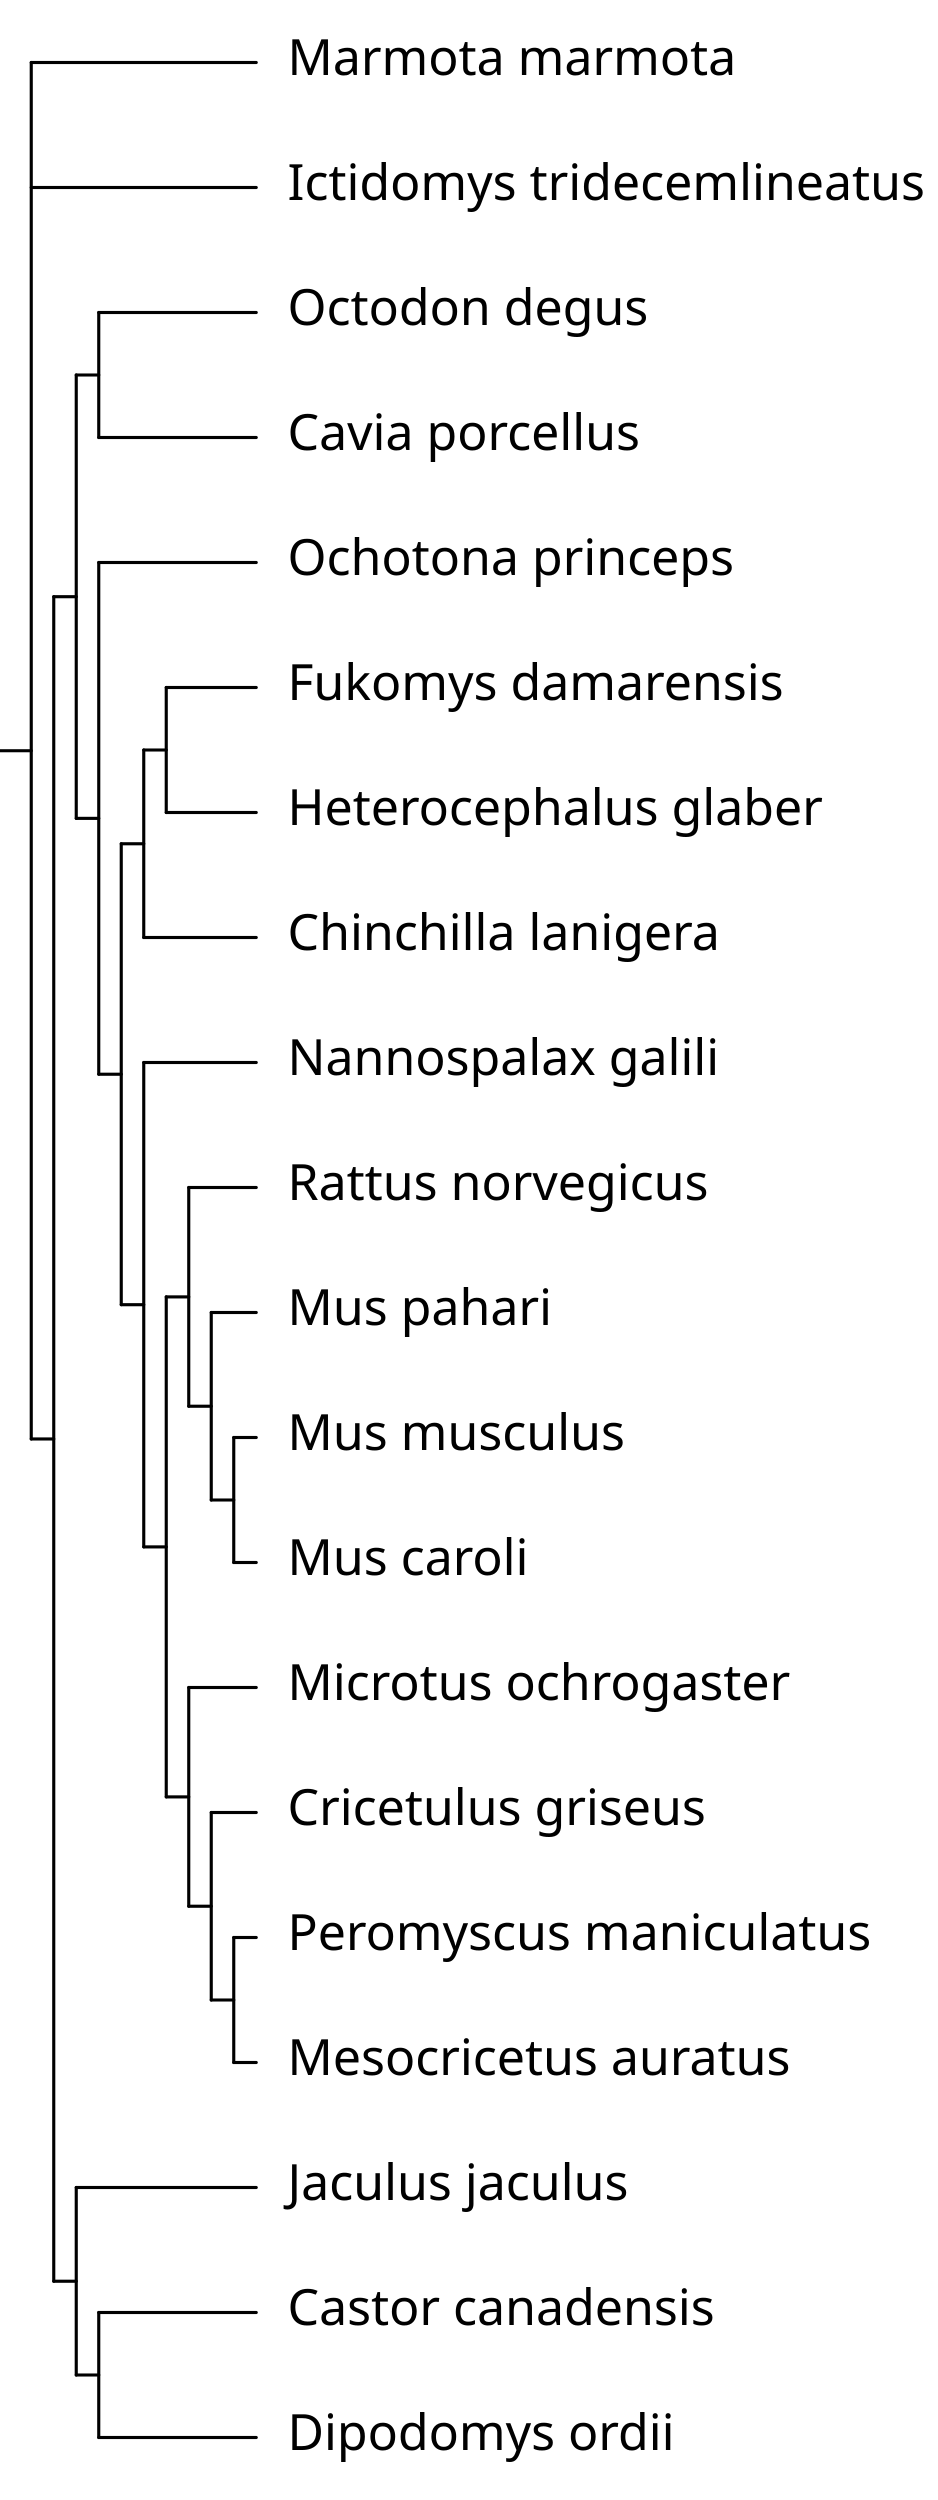
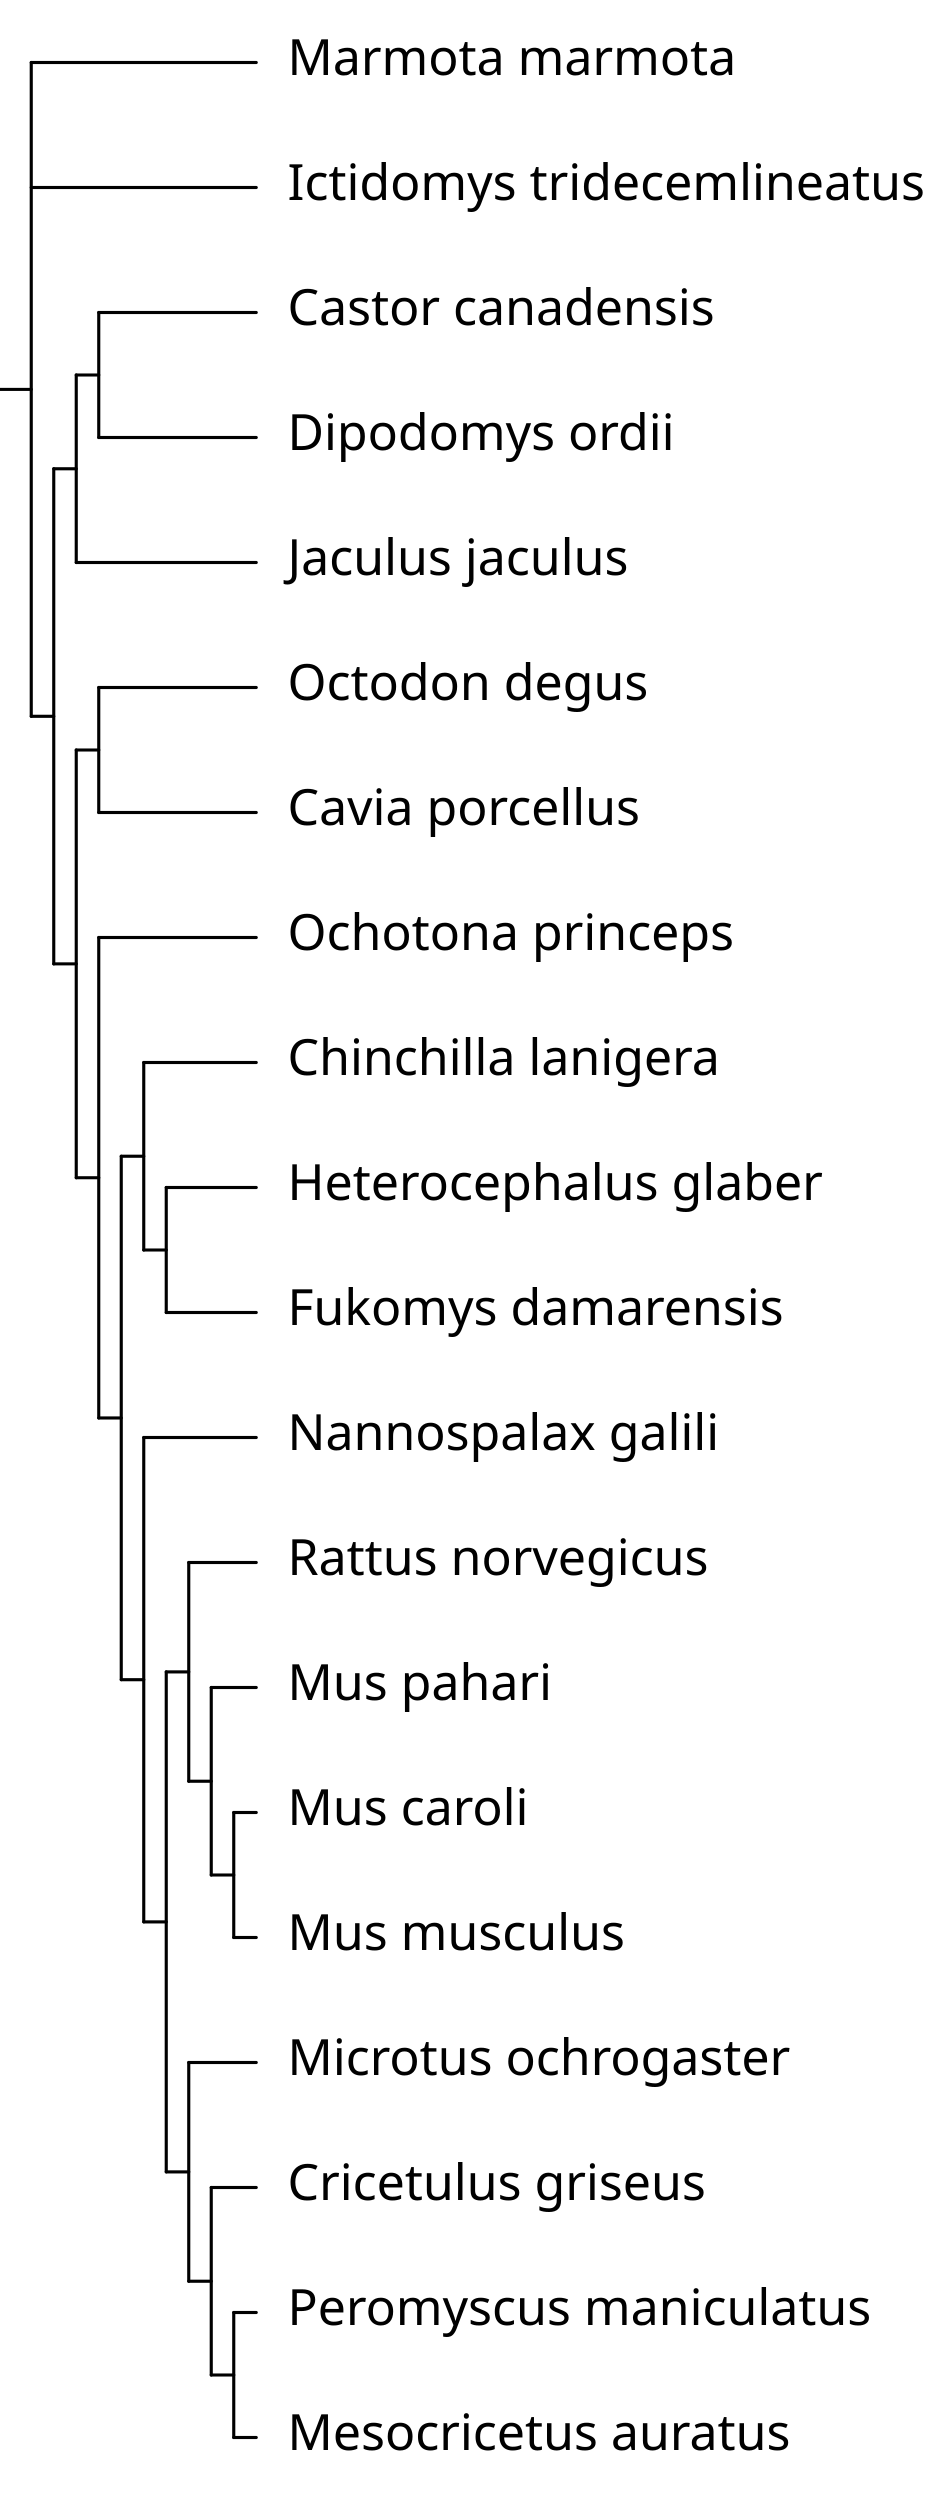
<svg xmlns="http://www.w3.org/2000/svg" width="300" height="800" version="1.1">
  <defs>
    <style type="text/css">
 .leaf-label {font-size:medium;font-family:sans}
 .inner-label {font-size:small;font-family:sans}
 .edge-label {font-size:small;font-family:sans}
</style>
  </defs>
  <g transform="translate(0,20)">
    <g style="stroke:black;fill:none;stroke-width:1;stroke-linecap:round">
      <line class="clade_0" x1="10" y1="0" x2="82" y2="0" />
      <line class="clade_0" x1="10" y1="40" x2="82" y2="40" />
      <line class="clade_0" x1="31.6" y1="80" x2="82" y2="80" />
      <line class="clade_0" x1="31.6" y1="120" x2="82" y2="120" />
      <line class="clade_0" x1="31.6" y1="80" x2="31.6" y2="120" />
      <line class="clade_0" x1="24.4" y1="100" x2="31.6" y2="100" />
-       <line class="clade_0" x1="31.6" y1="160" x2="82" y2="160" />
-       <line class="clade_0" x1="53.2" y1="200" x2="82" y2="200" />
-       <line class="clade_0" x1="53.2" y1="240" x2="82" y2="240" />
-       <line class="clade_0" x1="53.2" y1="200" x2="53.2" y2="240" />
-       <line class="clade_0" x1="46" y1="220" x2="53.2" y2="220" />
-       <line class="clade_0" x1="46" y1="280" x2="82" y2="280" />
-       <line class="clade_0" x1="46" y1="220" x2="46" y2="280" />
-       <line class="clade_0" x1="38.8" y1="250" x2="46" y2="250" />
+       <line class="clade_0" x1="24.4" y1="160" x2="82" y2="160" />
+       <line class="clade_0" x1="24.4" y1="100" x2="24.4" y2="160" />
+       <line class="clade_0" x1="17.2" y1="130" x2="24.4" y2="130" />
+       <line class="clade_0" x1="31.6" y1="200" x2="82" y2="200" />
+       <line class="clade_0" x1="31.6" y1="240" x2="82" y2="240" />
+       <line class="clade_0" x1="31.6" y1="200" x2="31.6" y2="240" />
+       <line class="clade_0" x1="24.4" y1="220" x2="31.6" y2="220" />
+       <line class="clade_0" x1="31.6" y1="280" x2="82" y2="280" />
      <line class="clade_0" x1="46" y1="320" x2="82" y2="320" />
-       <line class="clade_0" x1="60.4" y1="360" x2="82" y2="360" />
-       <line class="clade_0" x1="67.6" y1="400" x2="82" y2="400" />
-       <line class="clade_0" x1="74.8" y1="440" x2="82" y2="440" />
-       <line class="clade_0" x1="74.8" y1="480" x2="82" y2="480" />
-       <line class="clade_0" x1="74.8" y1="440" x2="74.8" y2="480" />
-       <line class="clade_0" x1="67.6" y1="460" x2="74.8" y2="460" />
-       <line class="clade_0" x1="67.6" y1="400" x2="67.6" y2="460" />
-       <line class="clade_0" x1="60.4" y1="430" x2="67.6" y2="430" />
-       <line class="clade_0" x1="60.4" y1="360" x2="60.4" y2="430" />
-       <line class="clade_0" x1="53.2" y1="395" x2="60.4" y2="395" />
-       <line class="clade_0" x1="60.4" y1="520" x2="82" y2="520" />
-       <line class="clade_0" x1="67.6" y1="560" x2="82" y2="560" />
+       <line class="clade_0" x1="53.2" y1="360" x2="82" y2="360" />
+       <line class="clade_0" x1="53.2" y1="400" x2="82" y2="400" />
+       <line class="clade_0" x1="53.2" y1="360" x2="53.2" y2="400" />
+       <line class="clade_0" x1="46" y1="380" x2="53.2" y2="380" />
+       <line class="clade_0" x1="46" y1="320" x2="46" y2="380" />
+       <line class="clade_0" x1="38.8" y1="350" x2="46" y2="350" />
+       <line class="clade_0" x1="46" y1="440" x2="82" y2="440" />
+       <line class="clade_0" x1="60.4" y1="480" x2="82" y2="480" />
+       <line class="clade_0" x1="67.6" y1="520" x2="82" y2="520" />
+       <line class="clade_0" x1="74.8" y1="560" x2="82" y2="560" />
      <line class="clade_0" x1="74.8" y1="600" x2="82" y2="600" />
-       <line class="clade_0" x1="74.8" y1="640" x2="82" y2="640" />
-       <line class="clade_0" x1="74.8" y1="600" x2="74.8" y2="640" />
-       <line class="clade_0" x1="67.6" y1="620" x2="74.8" y2="620" />
-       <line class="clade_0" x1="67.6" y1="560" x2="67.6" y2="620" />
-       <line class="clade_0" x1="60.4" y1="590" x2="67.6" y2="590" />
-       <line class="clade_0" x1="60.4" y1="520" x2="60.4" y2="590" />
-       <line class="clade_0" x1="53.2" y1="555" x2="60.4" y2="555" />
-       <line class="clade_0" x1="53.2" y1="395" x2="53.2" y2="555" />
-       <line class="clade_0" x1="46" y1="475" x2="53.2" y2="475" />
-       <line class="clade_0" x1="46" y1="320" x2="46" y2="475" />
-       <line class="clade_0" x1="38.8" y1="397.5" x2="46" y2="397.5" />
-       <line class="clade_0" x1="38.8" y1="250" x2="38.8" y2="397.5" />
-       <line class="clade_0" x1="31.6" y1="323.75" x2="38.8" y2="323.75" />
-       <line class="clade_0" x1="31.6" y1="160" x2="31.6" y2="323.75" />
-       <line class="clade_0" x1="24.4" y1="241.875" x2="31.6" y2="241.875" />
-       <line class="clade_0" x1="24.4" y1="100" x2="24.4" y2="241.875" />
-       <line class="clade_0" x1="17.2" y1="170.938" x2="24.4" y2="170.938" />
-       <line class="clade_0" x1="24.4" y1="680" x2="82" y2="680" />
-       <line class="clade_0" x1="31.6" y1="720" x2="82" y2="720" />
-       <line class="clade_0" x1="31.6" y1="760" x2="82" y2="760" />
-       <line class="clade_0" x1="31.6" y1="720" x2="31.6" y2="760" />
-       <line class="clade_0" x1="24.4" y1="740" x2="31.6" y2="740" />
-       <line class="clade_0" x1="24.4" y1="680" x2="24.4" y2="740" />
-       <line class="clade_0" x1="17.2" y1="710" x2="24.4" y2="710" />
-       <line class="clade_0" x1="17.2" y1="170.938" x2="17.2" y2="710" />
-       <line class="clade_0" x1="10" y1="440.469" x2="17.2" y2="440.469" />
-       <line class="clade_0" x1="10" y1="0" x2="10" y2="440.469" />
-       <line x1="0" y1="220.234" x2="10" y2="220.234" />
+       <line class="clade_0" x1="74.8" y1="560" x2="74.8" y2="600" />
+       <line class="clade_0" x1="67.6" y1="580" x2="74.8" y2="580" />
+       <line class="clade_0" x1="67.6" y1="520" x2="67.6" y2="580" />
+       <line class="clade_0" x1="60.4" y1="550" x2="67.6" y2="550" />
+       <line class="clade_0" x1="60.4" y1="480" x2="60.4" y2="550" />
+       <line class="clade_0" x1="53.2" y1="515" x2="60.4" y2="515" />
+       <line class="clade_0" x1="60.4" y1="640" x2="82" y2="640" />
+       <line class="clade_0" x1="67.6" y1="680" x2="82" y2="680" />
+       <line class="clade_0" x1="74.8" y1="720" x2="82" y2="720" />
+       <line class="clade_0" x1="74.8" y1="760" x2="82" y2="760" />
+       <line class="clade_0" x1="74.8" y1="720" x2="74.8" y2="760" />
+       <line class="clade_0" x1="67.6" y1="740" x2="74.8" y2="740" />
+       <line class="clade_0" x1="67.6" y1="680" x2="67.6" y2="740" />
+       <line class="clade_0" x1="60.4" y1="710" x2="67.6" y2="710" />
+       <line class="clade_0" x1="60.4" y1="640" x2="60.4" y2="710" />
+       <line class="clade_0" x1="53.2" y1="675" x2="60.4" y2="675" />
+       <line class="clade_0" x1="53.2" y1="515" x2="53.2" y2="675" />
+       <line class="clade_0" x1="46" y1="595" x2="53.2" y2="595" />
+       <line class="clade_0" x1="46" y1="440" x2="46" y2="595" />
+       <line class="clade_0" x1="38.8" y1="517.5" x2="46" y2="517.5" />
+       <line class="clade_0" x1="38.8" y1="350" x2="38.8" y2="517.5" />
+       <line class="clade_0" x1="31.6" y1="433.75" x2="38.8" y2="433.75" />
+       <line class="clade_0" x1="31.6" y1="280" x2="31.6" y2="433.75" />
+       <line class="clade_0" x1="24.4" y1="356.875" x2="31.6" y2="356.875" />
+       <line class="clade_0" x1="24.4" y1="220" x2="24.4" y2="356.875" />
+       <line class="clade_0" x1="17.2" y1="288.438" x2="24.4" y2="288.438" />
+       <line class="clade_0" x1="17.2" y1="130" x2="17.2" y2="288.438" />
+       <line class="clade_0" x1="10" y1="209.219" x2="17.2" y2="209.219" />
+       <line class="clade_0" x1="10" y1="0" x2="10" y2="209.219" />
+       <line x1="0" y1="104.609" x2="10" y2="104.609" />
    </g>
    <g style="stroke:none">
      <text class="leaf-label" x="92" y="4">Marmota marmota</text>
      <text class="leaf-label" x="92" y="44">Ictidomys tridecemlineatus</text>
-       <text class="leaf-label" x="92" y="84">Octodon degus</text>
-       <text class="leaf-label" x="92" y="124">Cavia porcellus</text>
-       <text class="leaf-label" x="92" y="164">Ochotona princeps</text>
-       <text class="leaf-label" x="92" y="204">Fukomys damarensis</text>
-       <text class="leaf-label" x="92" y="244">Heterocephalus glaber</text>
-       <text class="leaf-label" x="92" y="284">Chinchilla lanigera</text>
-       <text class="leaf-label" x="92" y="324">Nannospalax galili</text>
-       <text class="leaf-label" x="92" y="364">Rattus norvegicus</text>
-       <text class="leaf-label" x="92" y="404">Mus pahari</text>
-       <text class="leaf-label" x="92" y="444">Mus musculus</text>
-       <text class="leaf-label" x="92" y="484">Mus caroli</text>
-       <text class="leaf-label" x="92" y="524">Microtus ochrogaster</text>
-       <text class="leaf-label" x="92" y="564">Cricetulus griseus</text>
-       <text class="leaf-label" x="92" y="604">Peromyscus maniculatus</text>
-       <text class="leaf-label" x="92" y="644">Mesocricetus auratus</text>
-       <text class="leaf-label" x="92" y="684">Jaculus jaculus</text>
-       <text class="leaf-label" x="92" y="724">Castor canadensis</text>
-       <text class="leaf-label" x="92" y="764">Dipodomys ordii</text>
+       <text class="leaf-label" x="92" y="84">Castor canadensis</text>
+       <text class="leaf-label" x="92" y="124">Dipodomys ordii</text>
+       <text class="leaf-label" x="92" y="164">Jaculus jaculus</text>
+       <text class="leaf-label" x="92" y="204">Octodon degus</text>
+       <text class="leaf-label" x="92" y="244">Cavia porcellus</text>
+       <text class="leaf-label" x="92" y="284">Ochotona princeps</text>
+       <text class="leaf-label" x="92" y="324">Chinchilla lanigera</text>
+       <text class="leaf-label" x="92" y="364">Heterocephalus glaber</text>
+       <text class="leaf-label" x="92" y="404">Fukomys damarensis</text>
+       <text class="leaf-label" x="92" y="444">Nannospalax galili</text>
+       <text class="leaf-label" x="92" y="484">Rattus norvegicus</text>
+       <text class="leaf-label" x="92" y="524">Mus pahari</text>
+       <text class="leaf-label" x="92" y="564">Mus caroli</text>
+       <text class="leaf-label" x="92" y="604">Mus musculus</text>
+       <text class="leaf-label" x="92" y="644">Microtus ochrogaster</text>
+       <text class="leaf-label" x="92" y="684">Cricetulus griseus</text>
+       <text class="leaf-label" x="92" y="724">Peromyscus maniculatus</text>
+       <text class="leaf-label" x="92" y="764">Mesocricetus auratus</text>
    </g>
  </g>
</svg>
